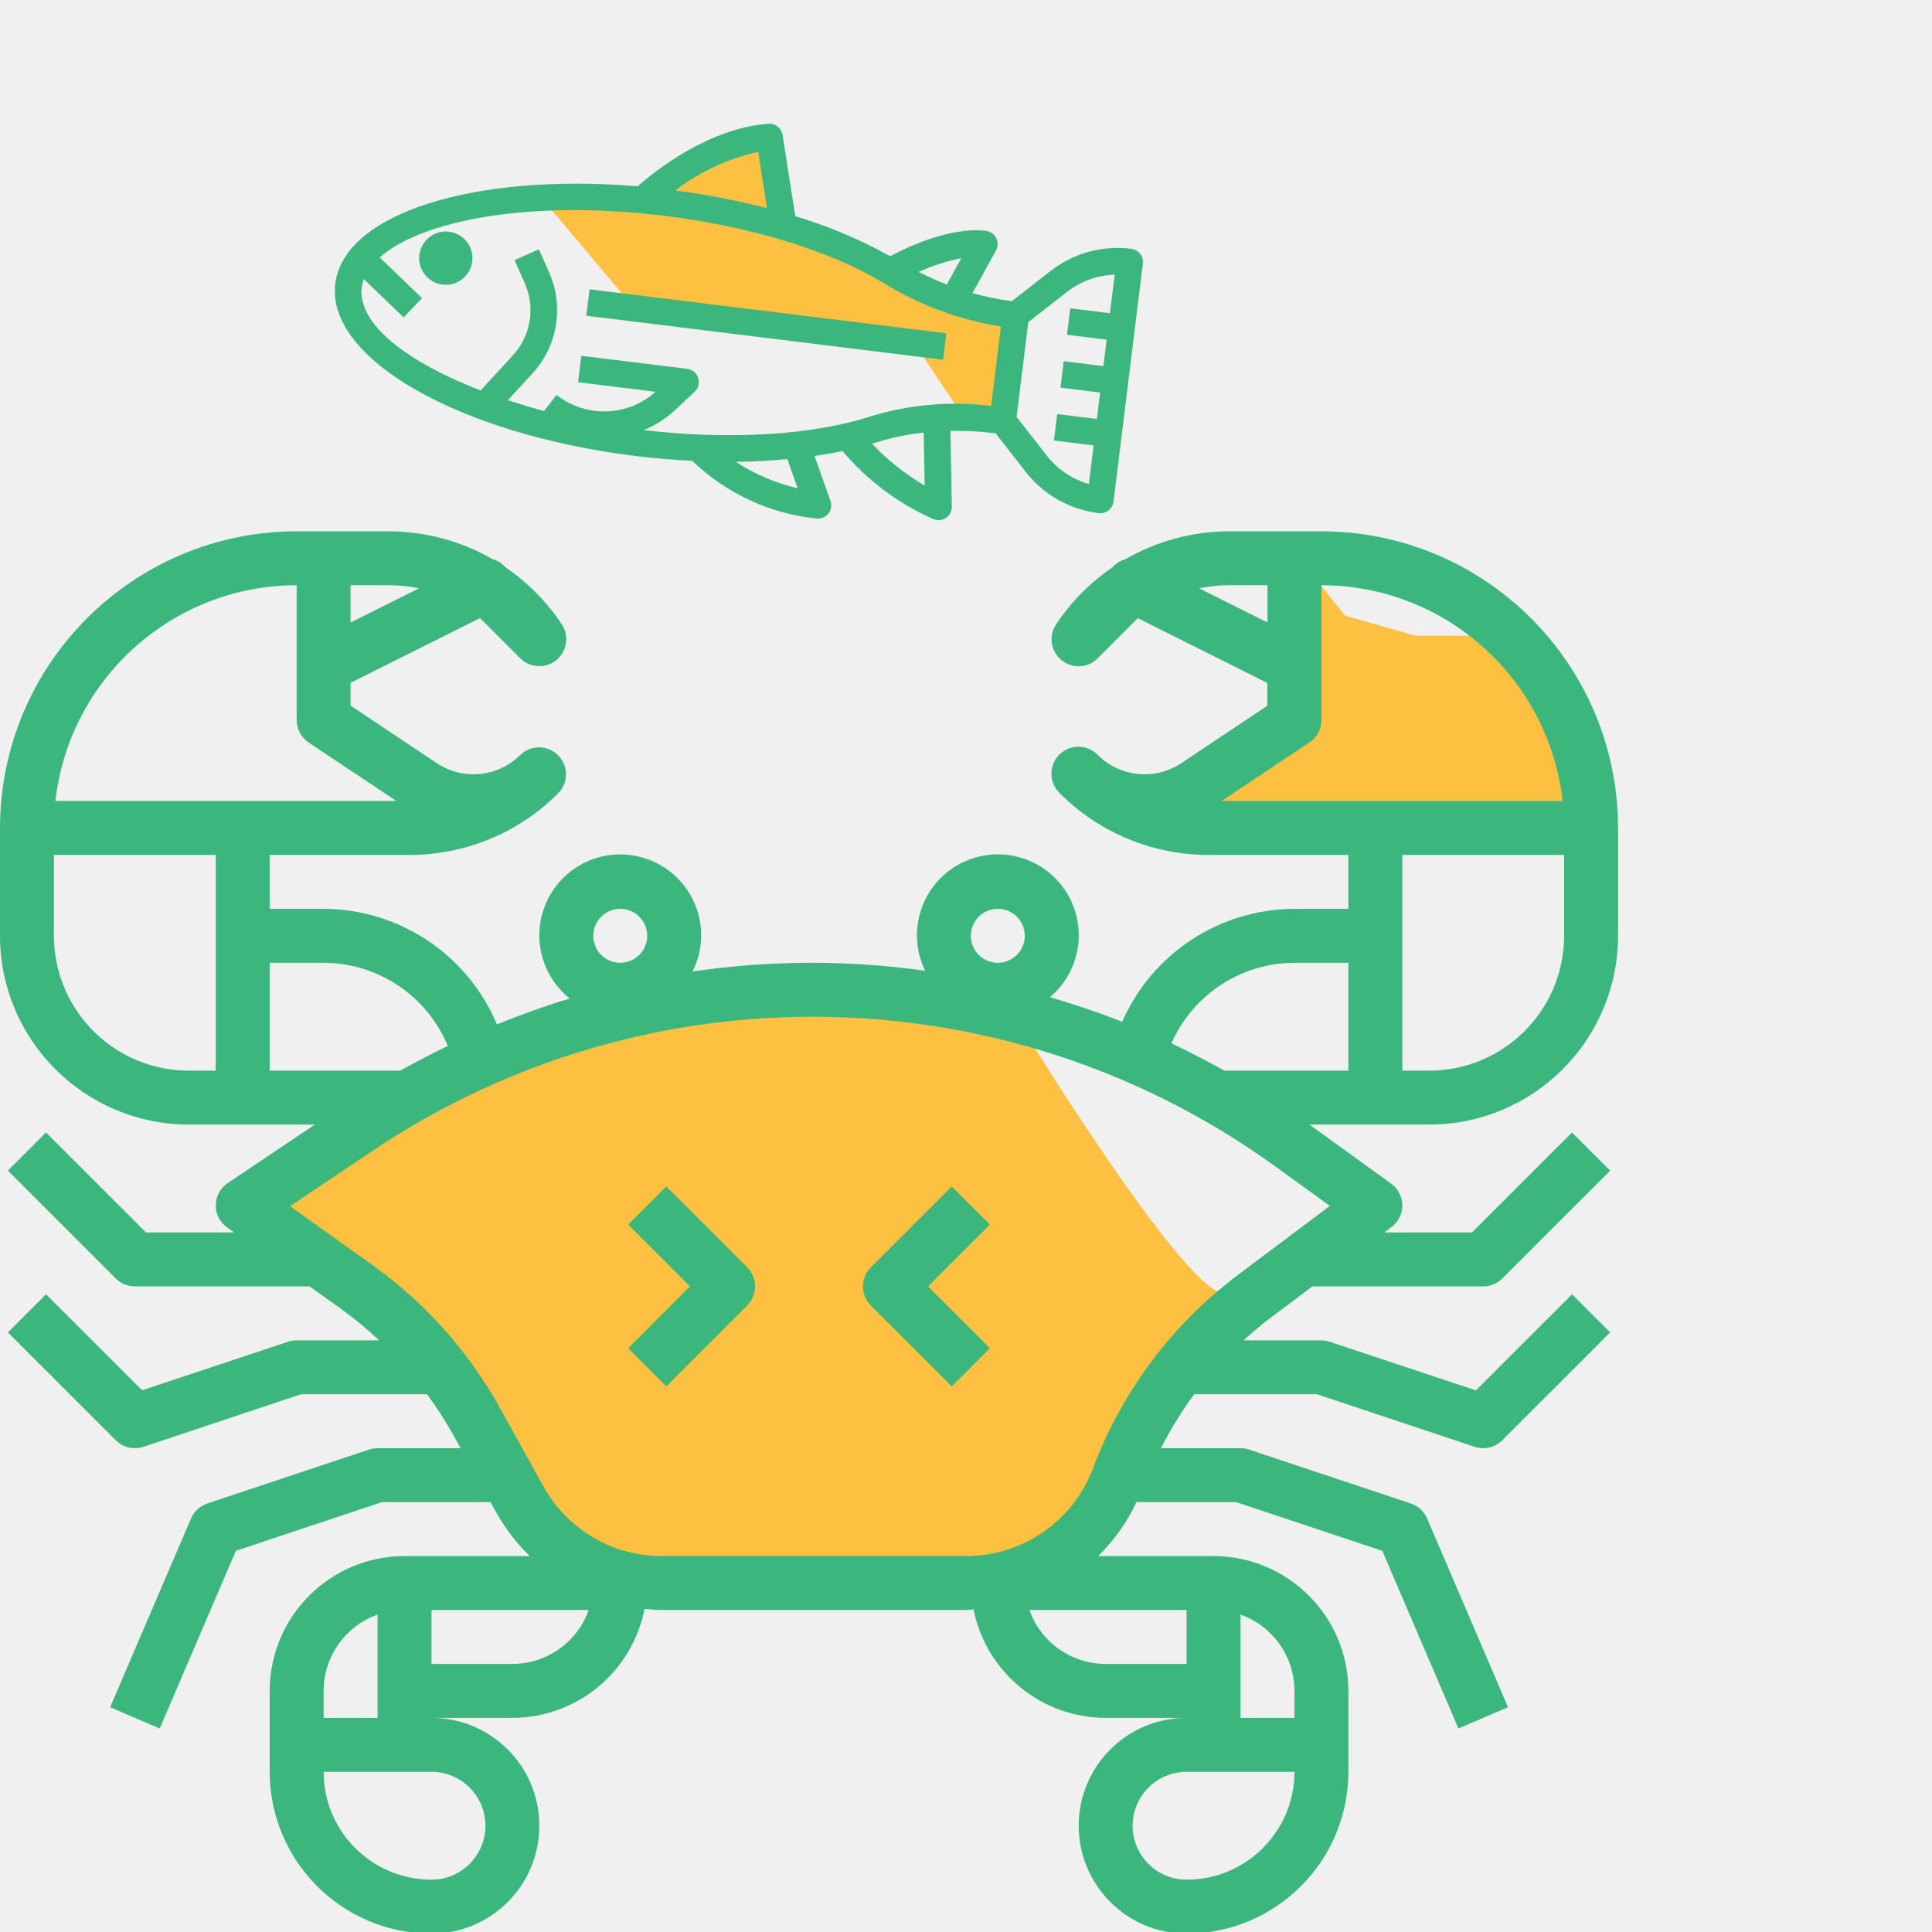
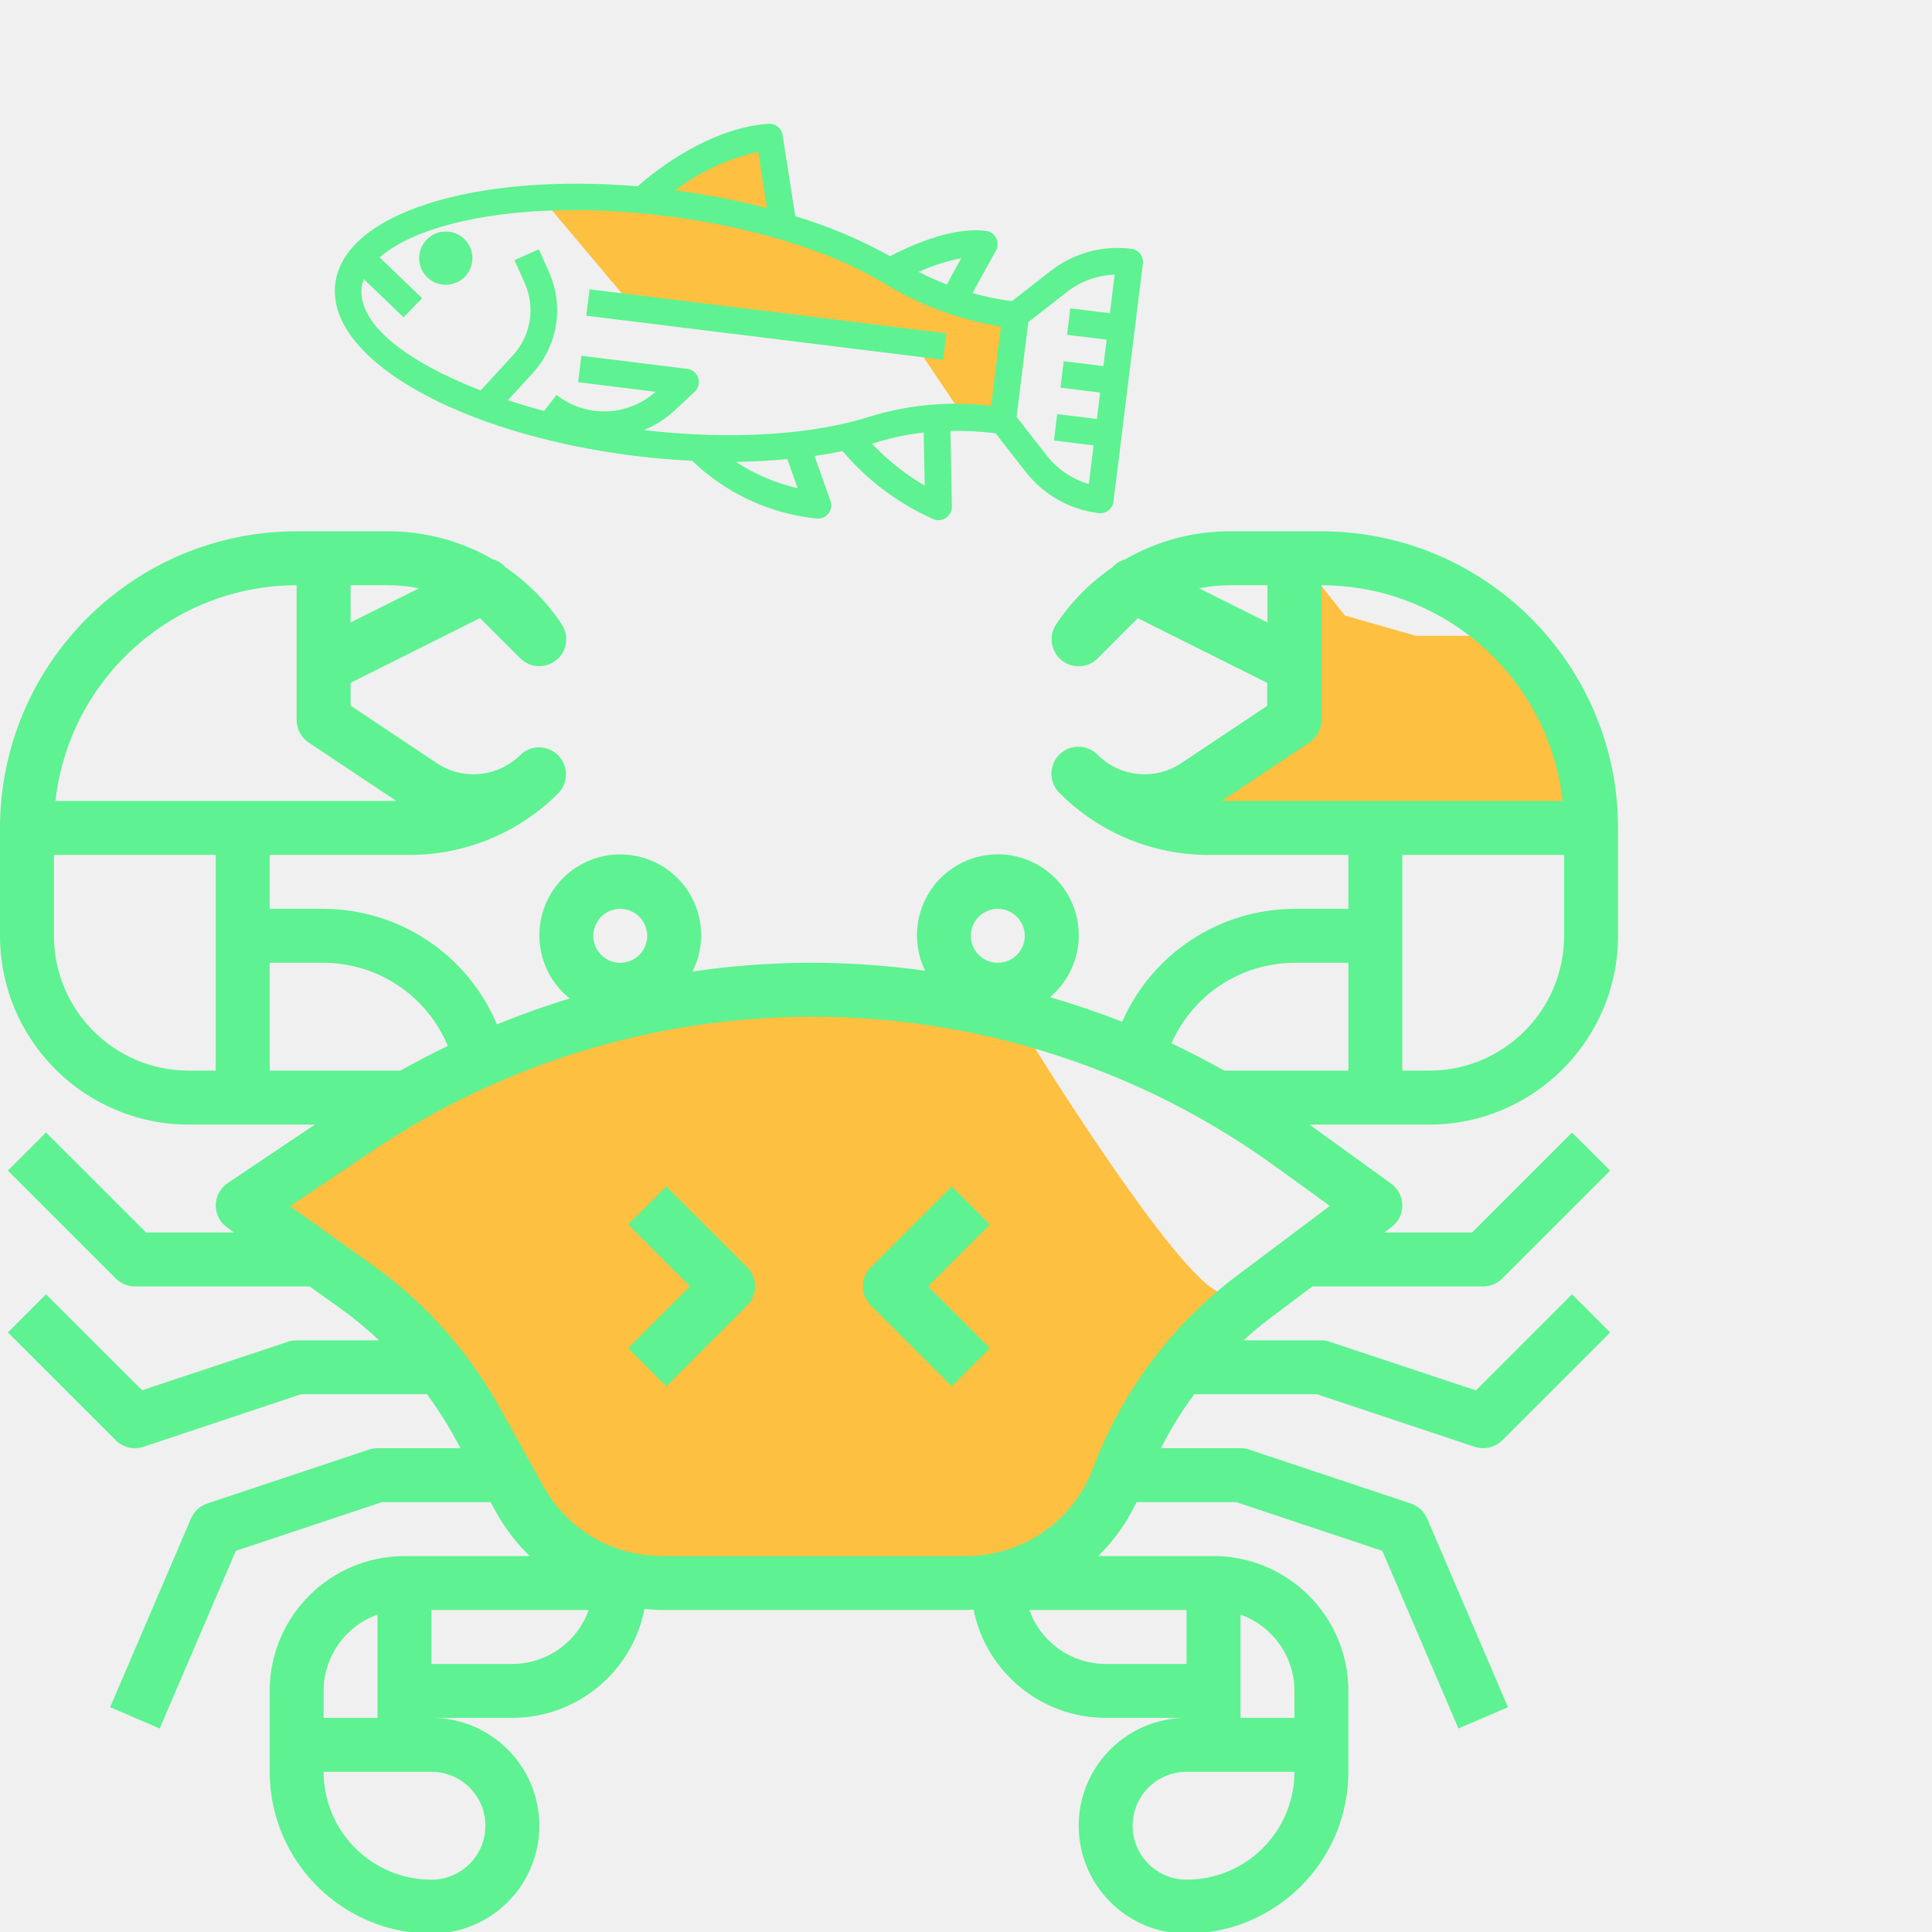
<svg xmlns="http://www.w3.org/2000/svg" width="80" height="80" viewBox="0 0 80 80" fill="none">
  <g clip-path="url(#clip0)">
    <path d="M28.475 41.821C23.115 41.821 14.517 47.125 10.887 49.777L12.144 51.452L14.238 52.708L16.75 55.64L19.262 58.152L21.356 62.34L24.706 64.852C27.079 65.131 31.909 65.69 32.244 65.69C32.579 65.69 37.688 65.131 40.2 64.852L44.806 63.596C45.225 62.758 46.23 61 46.9 60.665C47.57 60.33 47.737 58.85 47.737 58.152L50.669 55.64C51.227 54.942 52.009 53.546 50.669 53.546C49.329 53.546 44.248 45.729 41.875 41.821H38.106H28.475Z" fill="#FDC040" />
    <path d="M53.181 27.583C53.46 26.467 54.019 24.066 54.019 23.396L55.694 25.49L58.625 26.327H62.812L64.906 29.258V32.608V33.865H62.812H59.881H55.694H51.925L48.994 32.608L50.669 31.352L53.181 30.096V27.583Z" fill="#FDC040" />
-     <path d="M54.717 22H50.92C49.403 21.999 47.911 22.398 46.597 23.157C46.411 23.208 46.241 23.307 46.105 23.444L46.041 23.508C45.129 24.134 44.344 24.93 43.732 25.853C43.414 26.33 43.509 26.972 43.953 27.335C44.397 27.7 45.044 27.668 45.451 27.262L47.114 25.598L52.475 28.278V29.224L48.91 31.603C47.824 32.324 46.381 32.181 45.457 31.262C45.177 30.971 44.761 30.855 44.371 30.957C43.981 31.059 43.676 31.364 43.574 31.755C43.471 32.145 43.588 32.56 43.878 32.841C45.514 34.485 47.74 35.407 50.059 35.4H55.833V37.633H53.6C50.507 37.643 47.71 39.476 46.467 42.309C45.485 41.921 44.487 41.586 43.475 41.29C44.81 40.168 45.06 38.209 44.05 36.787C43.04 35.365 41.108 34.956 39.608 35.846C38.109 36.736 37.544 38.629 38.309 40.196C35.112 39.747 31.868 39.757 28.675 40.228C28.907 39.77 29.03 39.264 29.033 38.75C29.043 37.185 27.968 35.822 26.443 35.467C24.919 35.112 23.352 35.859 22.669 37.267C21.986 38.676 22.369 40.369 23.592 41.346C22.572 41.653 21.57 42.016 20.576 42.417C19.361 39.528 16.535 37.644 13.4 37.633H11.167V35.4H16.941C19.261 35.407 21.487 34.484 23.123 32.84C23.546 32.401 23.54 31.705 23.109 31.274C22.678 30.843 21.982 30.837 21.544 31.261C20.62 32.18 19.176 32.324 18.09 31.603L14.517 29.219V28.274L19.876 25.593L21.541 27.257C21.947 27.663 22.594 27.695 23.038 27.331C23.482 26.967 23.578 26.326 23.259 25.848C22.647 24.926 21.863 24.13 20.95 23.503L20.886 23.439C20.75 23.303 20.58 23.203 20.394 23.153C19.081 22.397 17.594 22 16.08 22H12.283C5.503 22.008 0.008 27.503 0 34.283V38.75C0.005 43.065 3.502 46.562 7.817 46.567H13.038L9.428 48.989C9.124 49.193 8.939 49.533 8.934 49.9C8.928 50.266 9.103 50.611 9.401 50.825L9.693 51.033H6.046L1.906 46.894L0.327 48.473L4.794 52.94C5.003 53.149 5.287 53.267 5.583 53.267H12.818L14.143 54.213C14.688 54.607 15.207 55.037 15.696 55.5H12.283C12.163 55.5 12.044 55.519 11.931 55.557L5.885 57.567L1.906 53.594L0.327 55.173L4.794 59.639C5.003 59.849 5.287 59.967 5.583 59.967C5.703 59.967 5.822 59.947 5.936 59.91L12.464 57.733H17.683C18.064 58.249 18.412 58.788 18.727 59.346L19.071 59.967H15.633C15.513 59.967 15.395 59.986 15.281 60.023L8.581 62.257C8.279 62.359 8.035 62.584 7.91 62.877L4.56 70.693L6.613 71.573L9.765 64.218L15.814 62.2H20.311L20.56 62.647C20.929 63.306 21.392 63.908 21.935 64.433H16.75C13.668 64.437 11.171 66.934 11.167 70.017V73.367C11.171 77.066 14.168 80.063 17.867 80.067C20.333 80.067 22.333 78.067 22.333 75.6C22.333 73.133 20.333 71.133 17.867 71.133H21.217C23.885 71.129 26.177 69.239 26.688 66.62C26.921 66.64 27.153 66.667 27.388 66.667H40.023C40.121 66.667 40.215 66.648 40.311 66.644C40.835 69.252 43.124 71.129 45.783 71.133H49.133C46.667 71.133 44.667 73.133 44.667 75.6C44.667 78.067 46.667 80.067 49.133 80.067C52.832 80.063 55.83 77.066 55.833 73.367V70.017C55.83 66.934 53.332 64.437 50.25 64.433H45.473C46.131 63.789 46.668 63.033 47.061 62.2H51.186L57.238 64.218L60.391 71.573L62.443 70.693L59.093 62.877C58.968 62.584 58.724 62.359 58.423 62.257L51.723 60.023C51.608 59.985 51.488 59.966 51.367 59.967H48.071C48.468 59.185 48.929 58.437 49.452 57.733H54.536L61.064 59.91C61.178 59.947 61.297 59.967 61.417 59.967C61.713 59.967 61.997 59.849 62.206 59.639L66.673 55.173L65.094 53.594L61.115 57.572L55.069 55.563C54.956 55.523 54.837 55.502 54.717 55.5H51.492C51.849 55.176 52.217 54.863 52.608 54.571L54.344 53.267H61.417C61.713 53.267 61.997 53.149 62.206 52.94L66.673 48.473L65.094 46.894L60.954 51.033H57.322L57.62 50.81C57.904 50.597 58.071 50.262 58.067 49.906C58.064 49.551 57.892 49.219 57.604 49.011L54.222 46.567H59.183C63.498 46.562 66.995 43.065 67 38.75V34.283C66.992 27.503 61.497 22.008 54.717 22ZM14.517 24.233H16.08C16.508 24.233 16.935 24.276 17.354 24.36L14.517 25.776V24.233ZM13.4 70.017C13.402 68.597 14.296 67.332 15.633 66.858V71.133H13.4V70.017ZM20.1 75.6C20.1 76.833 19.1 77.833 17.867 77.833C15.4 77.833 13.4 75.833 13.4 73.367H17.867C19.1 73.367 20.1 74.367 20.1 75.6ZM41.317 37.633C41.933 37.633 42.433 38.133 42.433 38.75C42.433 39.367 41.933 39.867 41.317 39.867C40.7 39.867 40.2 39.367 40.2 38.75C40.2 38.133 40.7 37.633 41.317 37.633ZM25.683 37.633C26.3 37.633 26.8 38.133 26.8 38.75C26.8 39.367 26.3 39.867 25.683 39.867C25.067 39.867 24.567 39.367 24.567 38.75C24.567 38.133 25.067 37.633 25.683 37.633ZM8.933 38.75V44.333H7.817C4.734 44.33 2.237 41.832 2.233 38.75V35.4H8.933V38.75ZM2.295 33.167C2.87 28.083 7.167 24.239 12.283 24.233V29.817C12.283 30.19 12.47 30.539 12.78 30.746L16.415 33.167H2.295ZM11.167 44.333V39.867H13.4C15.651 39.873 17.679 41.23 18.542 43.309C17.877 43.629 17.221 43.97 16.576 44.333H11.167ZM21.217 68.9H17.867V66.667H24.376C23.901 68.004 22.636 68.898 21.217 68.9ZM51.367 70.017V66.858C52.704 67.332 53.598 68.597 53.6 70.017V71.133H51.367V70.017ZM53.6 73.367C53.6 75.833 51.6 77.833 49.133 77.833C47.9 77.833 46.9 76.833 46.9 75.6C46.9 74.367 47.9 73.367 49.133 73.367H53.6ZM49.133 66.667V68.9H45.783C44.364 68.898 43.099 68.004 42.624 66.667H49.133ZM55.066 49.934L51.27 52.784C48.539 54.83 46.452 57.616 45.255 60.811C44.432 62.987 42.35 64.428 40.023 64.433H27.392C25.364 64.433 23.496 63.334 22.512 61.562L20.678 58.261C19.387 55.943 17.598 53.94 15.44 52.396L12.011 49.946L15.441 47.644C26.804 40.019 41.714 40.28 52.804 48.297L55.066 49.934ZM55.833 44.333H50.697C49.977 43.93 49.248 43.554 48.507 43.202C49.396 41.181 51.392 39.874 53.6 39.867H55.833V44.333ZM49.651 24.36C50.071 24.276 50.498 24.233 50.926 24.233H52.483V25.776L49.651 24.36ZM64.767 38.75C64.763 41.832 62.266 44.33 59.183 44.333H58.067V35.4H64.767V38.75ZM56.95 33.167H50.585L54.216 30.746C54.528 30.539 54.716 30.191 54.717 29.817V24.233C59.833 24.239 64.13 28.083 64.705 33.167H56.95Z" fill="#3BB77E" />
-     <path d="M27.59 49.127L26.011 50.706L28.571 53.267L26.011 55.827L27.59 57.406L30.939 54.056C31.375 53.62 31.375 52.913 30.939 52.477L27.59 49.127Z" fill="#3BB77E" />
-     <path d="M39.411 49.127L36.061 52.477C35.625 52.913 35.625 53.62 36.061 54.056L39.411 57.406L40.99 55.827L38.429 53.267L40.99 50.706L39.411 49.127Z" fill="#3BB77E" />
+     <path d="M54.717 22H50.92C49.403 21.999 47.911 22.398 46.597 23.157C46.411 23.208 46.241 23.307 46.105 23.444L46.041 23.508C45.129 24.134 44.344 24.93 43.732 25.853C43.414 26.33 43.509 26.972 43.953 27.335C44.397 27.7 45.044 27.668 45.451 27.262L47.114 25.598L52.475 28.278V29.224L48.91 31.603C47.824 32.324 46.381 32.181 45.457 31.262C45.177 30.971 44.761 30.855 44.371 30.957C43.981 31.059 43.676 31.364 43.574 31.755C43.471 32.145 43.588 32.56 43.878 32.841C45.514 34.485 47.74 35.407 50.059 35.4H55.833V37.633H53.6C50.507 37.643 47.71 39.476 46.467 42.309C45.485 41.921 44.487 41.586 43.475 41.29C44.81 40.168 45.06 38.209 44.05 36.787C43.04 35.365 41.108 34.956 39.608 35.846C38.109 36.736 37.544 38.629 38.309 40.196C35.112 39.747 31.868 39.757 28.675 40.228C28.907 39.77 29.03 39.264 29.033 38.75C29.043 37.185 27.968 35.822 26.443 35.467C24.919 35.112 23.352 35.859 22.669 37.267C21.986 38.676 22.369 40.369 23.592 41.346C22.572 41.653 21.57 42.016 20.576 42.417C19.361 39.528 16.535 37.644 13.4 37.633H11.167V35.4H16.941C19.261 35.407 21.487 34.484 23.123 32.84C23.546 32.401 23.54 31.705 23.109 31.274C22.678 30.843 21.982 30.837 21.544 31.261C20.62 32.18 19.176 32.324 18.09 31.603L14.517 29.219V28.274L19.876 25.593L21.541 27.257C21.947 27.663 22.594 27.695 23.038 27.331C23.482 26.967 23.578 26.326 23.259 25.848C22.647 24.926 21.863 24.13 20.95 23.503L20.886 23.439C20.75 23.303 20.58 23.203 20.394 23.153C19.081 22.397 17.594 22 16.08 22H12.283C5.503 22.008 0.008 27.503 0 34.283V38.75C0.005 43.065 3.502 46.562 7.817 46.567H13.038L9.428 48.989C9.124 49.193 8.939 49.533 8.934 49.9C8.928 50.266 9.103 50.611 9.401 50.825L9.693 51.033H6.046L1.906 46.894L0.327 48.473L4.794 52.94C5.003 53.149 5.287 53.267 5.583 53.267H12.818L14.143 54.213C14.688 54.607 15.207 55.037 15.696 55.5H12.283C12.163 55.5 12.044 55.519 11.931 55.557L5.885 57.567L1.906 53.594L0.327 55.173L4.794 59.639C5.003 59.849 5.287 59.967 5.583 59.967C5.703 59.967 5.822 59.947 5.936 59.91L12.464 57.733H17.683C18.064 58.249 18.412 58.788 18.727 59.346L19.071 59.967H15.633C15.513 59.967 15.395 59.986 15.281 60.023L8.581 62.257C8.279 62.359 8.035 62.584 7.91 62.877L4.56 70.693L6.613 71.573L9.765 64.218L15.814 62.2H20.311L20.56 62.647C20.929 63.306 21.392 63.908 21.935 64.433H16.75C13.668 64.437 11.171 66.934 11.167 70.017V73.367C11.171 77.066 14.168 80.063 17.867 80.067C20.333 80.067 22.333 78.067 22.333 75.6C22.333 73.133 20.333 71.133 17.867 71.133H21.217C23.885 71.129 26.177 69.239 26.688 66.62C26.921 66.64 27.153 66.667 27.388 66.667H40.023C40.121 66.667 40.215 66.648 40.311 66.644C40.835 69.252 43.124 71.129 45.783 71.133H49.133C46.667 71.133 44.667 73.133 44.667 75.6C44.667 78.067 46.667 80.067 49.133 80.067C52.832 80.063 55.83 77.066 55.833 73.367V70.017C55.83 66.934 53.332 64.437 50.25 64.433H45.473C46.131 63.789 46.668 63.033 47.061 62.2H51.186L57.238 64.218L60.391 71.573L62.443 70.693L59.093 62.877C58.968 62.584 58.724 62.359 58.423 62.257L51.723 60.023C51.608 59.985 51.488 59.966 51.367 59.967H48.071C48.468 59.185 48.929 58.437 49.452 57.733H54.536L61.064 59.91C61.178 59.947 61.297 59.967 61.417 59.967C61.713 59.967 61.997 59.849 62.206 59.639L66.673 55.173L65.094 53.594L61.115 57.572L55.069 55.563C54.956 55.523 54.837 55.502 54.717 55.5H51.492C51.849 55.176 52.217 54.863 52.608 54.571L54.344 53.267H61.417C61.713 53.267 61.997 53.149 62.206 52.94L66.673 48.473L65.094 46.894L60.954 51.033H57.322L57.62 50.81C57.904 50.597 58.071 50.262 58.067 49.906C58.064 49.551 57.892 49.219 57.604 49.011L54.222 46.567H59.183C63.498 46.562 66.995 43.065 67 38.75V34.283C66.992 27.503 61.497 22.008 54.717 22ZM14.517 24.233H16.08C16.508 24.233 16.935 24.276 17.354 24.36L14.517 25.776V24.233ZM13.4 70.017C13.402 68.597 14.296 67.332 15.633 66.858V71.133H13.4V70.017ZM20.1 75.6C20.1 76.833 19.1 77.833 17.867 77.833C15.4 77.833 13.4 75.833 13.4 73.367H17.867C19.1 73.367 20.1 74.367 20.1 75.6ZM41.317 37.633C41.933 37.633 42.433 38.133 42.433 38.75C42.433 39.367 41.933 39.867 41.317 39.867C40.7 39.867 40.2 39.367 40.2 38.75C40.2 38.133 40.7 37.633 41.317 37.633ZM25.683 37.633C26.3 37.633 26.8 38.133 26.8 38.75C26.8 39.367 26.3 39.867 25.683 39.867C25.067 39.867 24.567 39.367 24.567 38.75C24.567 38.133 25.067 37.633 25.683 37.633ZM8.933 38.75V44.333H7.817C4.734 44.33 2.237 41.832 2.233 38.75V35.4H8.933V38.75ZM2.295 33.167C2.87 28.083 7.167 24.239 12.283 24.233V29.817C12.283 30.19 12.47 30.539 12.78 30.746L16.415 33.167H2.295ZM11.167 44.333V39.867H13.4C15.651 39.873 17.679 41.23 18.542 43.309C17.877 43.629 17.221 43.97 16.576 44.333H11.167ZM21.217 68.9H17.867V66.667H24.376C23.901 68.004 22.636 68.898 21.217 68.9ZM51.367 70.017V66.858C52.704 67.332 53.598 68.597 53.6 70.017V71.133H51.367V70.017ZM53.6 73.367C53.6 75.833 51.6 77.833 49.133 77.833C47.9 77.833 46.9 76.833 46.9 75.6C46.9 74.367 47.9 73.367 49.133 73.367H53.6ZM49.133 66.667V68.9H45.783C44.364 68.898 43.099 68.004 42.624 66.667H49.133ZM55.066 49.934L51.27 52.784C48.539 54.83 46.452 57.616 45.255 60.811C44.432 62.987 42.35 64.428 40.023 64.433H27.392C25.364 64.433 23.496 63.334 22.512 61.562L20.678 58.261C19.387 55.943 17.598 53.94 15.44 52.396L12.011 49.946L15.441 47.644C26.804 40.019 41.714 40.28 52.804 48.297L55.066 49.934ZM55.833 44.333H50.697C49.977 43.93 49.248 43.554 48.507 43.202C49.396 41.181 51.392 39.874 53.6 39.867H55.833V44.333ZM49.651 24.36C50.071 24.276 50.498 24.233 50.926 24.233H52.483V25.776L49.651 24.36ZM64.767 38.75C64.763 41.832 62.266 44.33 59.183 44.333H58.067V35.4H64.767V38.75ZM56.95 33.167H50.585L54.216 30.746C54.528 30.539 54.716 30.191 54.717 29.817V24.233C59.833 24.239 64.13 28.083 64.705 33.167H56.95Z" fill="#5EF292" />
+     <path d="M27.59 49.127L26.011 50.706L28.571 53.267L26.011 55.827L27.59 57.406L30.939 54.056C31.375 53.62 31.375 52.913 30.939 52.477L27.59 49.127Z" fill="#5EF292" />
+     <path d="M39.411 49.127L36.061 52.477C35.625 52.913 35.625 53.62 36.061 54.056L39.411 57.406L40.99 55.827L38.429 53.267L40.99 50.706L39.411 49.127Z" fill="#5EF292" />
    <path d="M26.218 12.706L22.269 8.014L24.654 8.27L26.59 8.385L27.91 7.321L29.821 5.949L31.449 5.474L32.065 6.654L32.09 8.141L32.706 9.321L36.155 10.898L38.707 12.192L40.502 12.756L41.848 13.179L42.156 13.769L41.733 15.116L41.31 16.462L41.028 17.359L39.682 16.936L38.002 14.436L26.218 12.706Z" fill="#FDC040" />
-     <path d="M46.843 10.301C45.647 10.15 44.44 10.485 43.491 11.229L41.901 12.47C41.349 12.4 40.804 12.289 40.27 12.136L41.241 10.373C41.329 10.212 41.332 10.018 41.248 9.855C41.165 9.691 41.005 9.581 40.823 9.559C39.359 9.378 37.546 10.242 36.86 10.609C35.614 9.916 34.297 9.361 32.931 8.952L32.404 5.589C32.359 5.304 32.102 5.101 31.813 5.125C29.346 5.309 27.145 7.062 26.403 7.714C19.635 7.148 14.242 8.836 13.883 11.746C13.502 14.841 18.972 17.976 26.338 18.885C27.121 18.981 27.895 19.041 28.661 19.08C30.06 20.426 31.867 21.267 33.798 21.471C33.988 21.496 34.177 21.42 34.297 21.271C34.417 21.122 34.452 20.921 34.388 20.741L33.728 18.881C34.129 18.823 34.515 18.756 34.888 18.677C35.915 19.895 37.207 20.861 38.664 21.502C38.836 21.568 39.029 21.544 39.179 21.439C39.329 21.333 39.417 21.16 39.414 20.977L39.356 17.845C39.921 17.831 40.488 17.856 41.05 17.921L41.226 17.943L42.467 19.533C43.206 20.485 44.296 21.103 45.493 21.247C45.796 21.285 46.071 21.07 46.108 20.767L47.323 10.916C47.361 10.614 47.146 10.339 46.843 10.301ZM39.803 10.693L39.205 11.78C38.816 11.629 38.428 11.455 38.041 11.26C38.604 11.002 39.196 10.812 39.803 10.693ZM31.395 6.289L31.76 8.62C30.51 8.297 29.241 8.052 27.961 7.886C28.976 7.11 30.148 6.565 31.395 6.289ZM30.469 19.124C31.204 19.116 31.914 19.074 32.601 19.01L33.028 20.216C32.118 20.005 31.252 19.635 30.469 19.124ZM36.105 18.37C36.182 18.347 36.267 18.328 36.342 18.304C36.963 18.112 37.602 17.981 38.248 17.912L38.29 20.107C37.483 19.634 36.747 19.05 36.105 18.37ZM41.04 16.809C39.35 16.599 37.635 16.75 36.008 17.253C33.59 18.025 30.191 18.223 26.66 17.809C27.142 17.61 27.585 17.325 27.966 16.97L28.763 16.223C28.92 16.076 28.978 15.851 28.911 15.647C28.844 15.443 28.664 15.297 28.45 15.272L24.072 14.732L23.937 15.827L27.145 16.222C25.992 17.256 24.263 17.31 23.047 16.352L22.527 17.017C22.016 16.88 21.516 16.731 21.03 16.57L22.053 15.457C23.092 14.325 23.361 12.685 22.738 11.28L22.314 10.324L21.306 10.771L21.73 11.728C22.175 12.731 21.983 13.903 21.241 14.711L19.903 16.167C16.925 15.015 14.784 13.45 14.978 11.881C14.995 11.771 15.024 11.662 15.065 11.558L16.712 13.141L17.477 12.347L15.721 10.658C17.409 9.168 21.818 8.233 27.564 8.942C31.096 9.377 34.38 10.387 36.573 11.71C38.062 12.629 39.718 13.245 41.446 13.521L41.04 16.809ZM45.959 12.97L44.317 12.768L44.182 13.862L45.824 14.065L45.689 15.159L44.047 14.957L43.912 16.052L45.554 16.254L45.419 17.349L43.777 17.146L43.642 18.241L45.284 18.443L45.086 20.042C44.392 19.841 43.779 19.425 43.336 18.854L42.095 17.264L42.579 13.339L44.169 12.098C44.738 11.652 45.433 11.398 46.156 11.372L45.959 12.97Z" fill="#3BB77E" />
-     <path d="M19.553 10.825C19.479 11.429 18.928 11.859 18.324 11.784C17.719 11.71 17.29 11.159 17.364 10.555C17.439 9.95 17.989 9.521 18.594 9.595C19.198 9.67 19.628 10.22 19.553 10.825Z" fill="#3BB77E" />
-     <path d="M24.411 11.98L39.188 13.802L39.053 14.897L24.276 13.074L24.411 11.98Z" fill="#3BB77E" />
+     <path d="M46.843 10.301C45.647 10.15 44.44 10.485 43.491 11.229L41.901 12.47C41.349 12.4 40.804 12.289 40.27 12.136L41.241 10.373C41.329 10.212 41.332 10.018 41.248 9.855C41.165 9.691 41.005 9.581 40.823 9.559C39.359 9.378 37.546 10.242 36.86 10.609C35.614 9.916 34.297 9.361 32.931 8.952L32.404 5.589C32.359 5.304 32.102 5.101 31.813 5.125C29.346 5.309 27.145 7.062 26.403 7.714C19.635 7.148 14.242 8.836 13.883 11.746C13.502 14.841 18.972 17.976 26.338 18.885C27.121 18.981 27.895 19.041 28.661 19.08C30.06 20.426 31.867 21.267 33.798 21.471C33.988 21.496 34.177 21.42 34.297 21.271C34.417 21.122 34.452 20.921 34.388 20.741L33.728 18.881C34.129 18.823 34.515 18.756 34.888 18.677C35.915 19.895 37.207 20.861 38.664 21.502C38.836 21.568 39.029 21.544 39.179 21.439C39.329 21.333 39.417 21.16 39.414 20.977L39.356 17.845C39.921 17.831 40.488 17.856 41.05 17.921L41.226 17.943L42.467 19.533C43.206 20.485 44.296 21.103 45.493 21.247C45.796 21.285 46.071 21.07 46.108 20.767L47.323 10.916C47.361 10.614 47.146 10.339 46.843 10.301ZM39.803 10.693L39.205 11.78C38.816 11.629 38.428 11.455 38.041 11.26C38.604 11.002 39.196 10.812 39.803 10.693ZM31.395 6.289L31.76 8.62C30.51 8.297 29.241 8.052 27.961 7.886C28.976 7.11 30.148 6.565 31.395 6.289ZM30.469 19.124C31.204 19.116 31.914 19.074 32.601 19.01L33.028 20.216C32.118 20.005 31.252 19.635 30.469 19.124ZM36.105 18.37C36.182 18.347 36.267 18.328 36.342 18.304C36.963 18.112 37.602 17.981 38.248 17.912L38.29 20.107C37.483 19.634 36.747 19.05 36.105 18.37ZM41.04 16.809C39.35 16.599 37.635 16.75 36.008 17.253C33.59 18.025 30.191 18.223 26.66 17.809C27.142 17.61 27.585 17.325 27.966 16.97L28.763 16.223C28.92 16.076 28.978 15.851 28.911 15.647C28.844 15.443 28.664 15.297 28.45 15.272L24.072 14.732L23.937 15.827L27.145 16.222C25.992 17.256 24.263 17.31 23.047 16.352L22.527 17.017C22.016 16.88 21.516 16.731 21.03 16.57L22.053 15.457C23.092 14.325 23.361 12.685 22.738 11.28L22.314 10.324L21.306 10.771L21.73 11.728C22.175 12.731 21.983 13.903 21.241 14.711L19.903 16.167C16.925 15.015 14.784 13.45 14.978 11.881C14.995 11.771 15.024 11.662 15.065 11.558L16.712 13.141L17.477 12.347L15.721 10.658C17.409 9.168 21.818 8.233 27.564 8.942C31.096 9.377 34.38 10.387 36.573 11.71C38.062 12.629 39.718 13.245 41.446 13.521L41.04 16.809ZM45.959 12.97L44.317 12.768L44.182 13.862L45.824 14.065L45.689 15.159L44.047 14.957L43.912 16.052L45.554 16.254L45.419 17.349L43.777 17.146L43.642 18.241L45.284 18.443L45.086 20.042C44.392 19.841 43.779 19.425 43.336 18.854L42.095 17.264L42.579 13.339L44.169 12.098C44.738 11.652 45.433 11.398 46.156 11.372L45.959 12.97Z" fill="#5EF292" />
+     <path d="M19.553 10.825C19.479 11.429 18.928 11.859 18.324 11.784C17.719 11.71 17.29 11.159 17.364 10.555C17.439 9.95 17.989 9.521 18.594 9.595C19.198 9.67 19.628 10.22 19.553 10.825Z" fill="#5EF292" />
+     <path d="M24.411 11.98L39.188 13.802L39.053 14.897L24.276 13.074L24.411 11.98Z" fill="#5EF292" />
  </g>
  <defs>
    <clipPath id="clip0">
      <rect width="80" height="80" fill="white" />
    </clipPath>
  </defs>
</svg>
